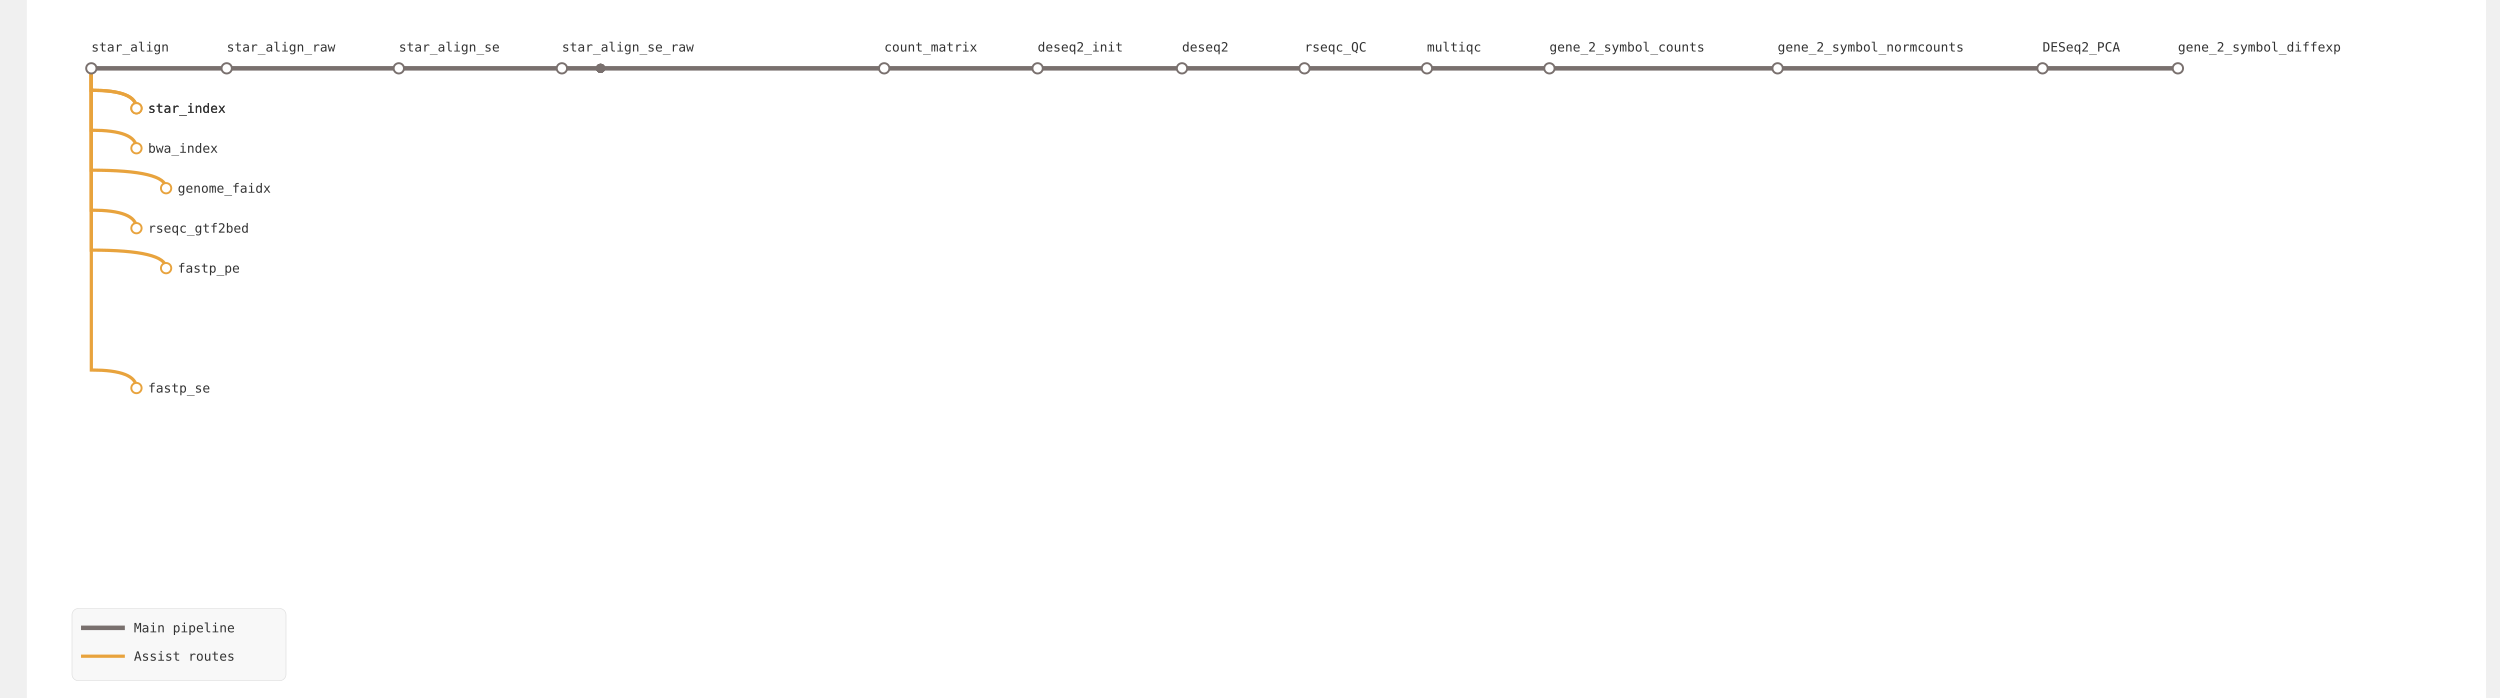
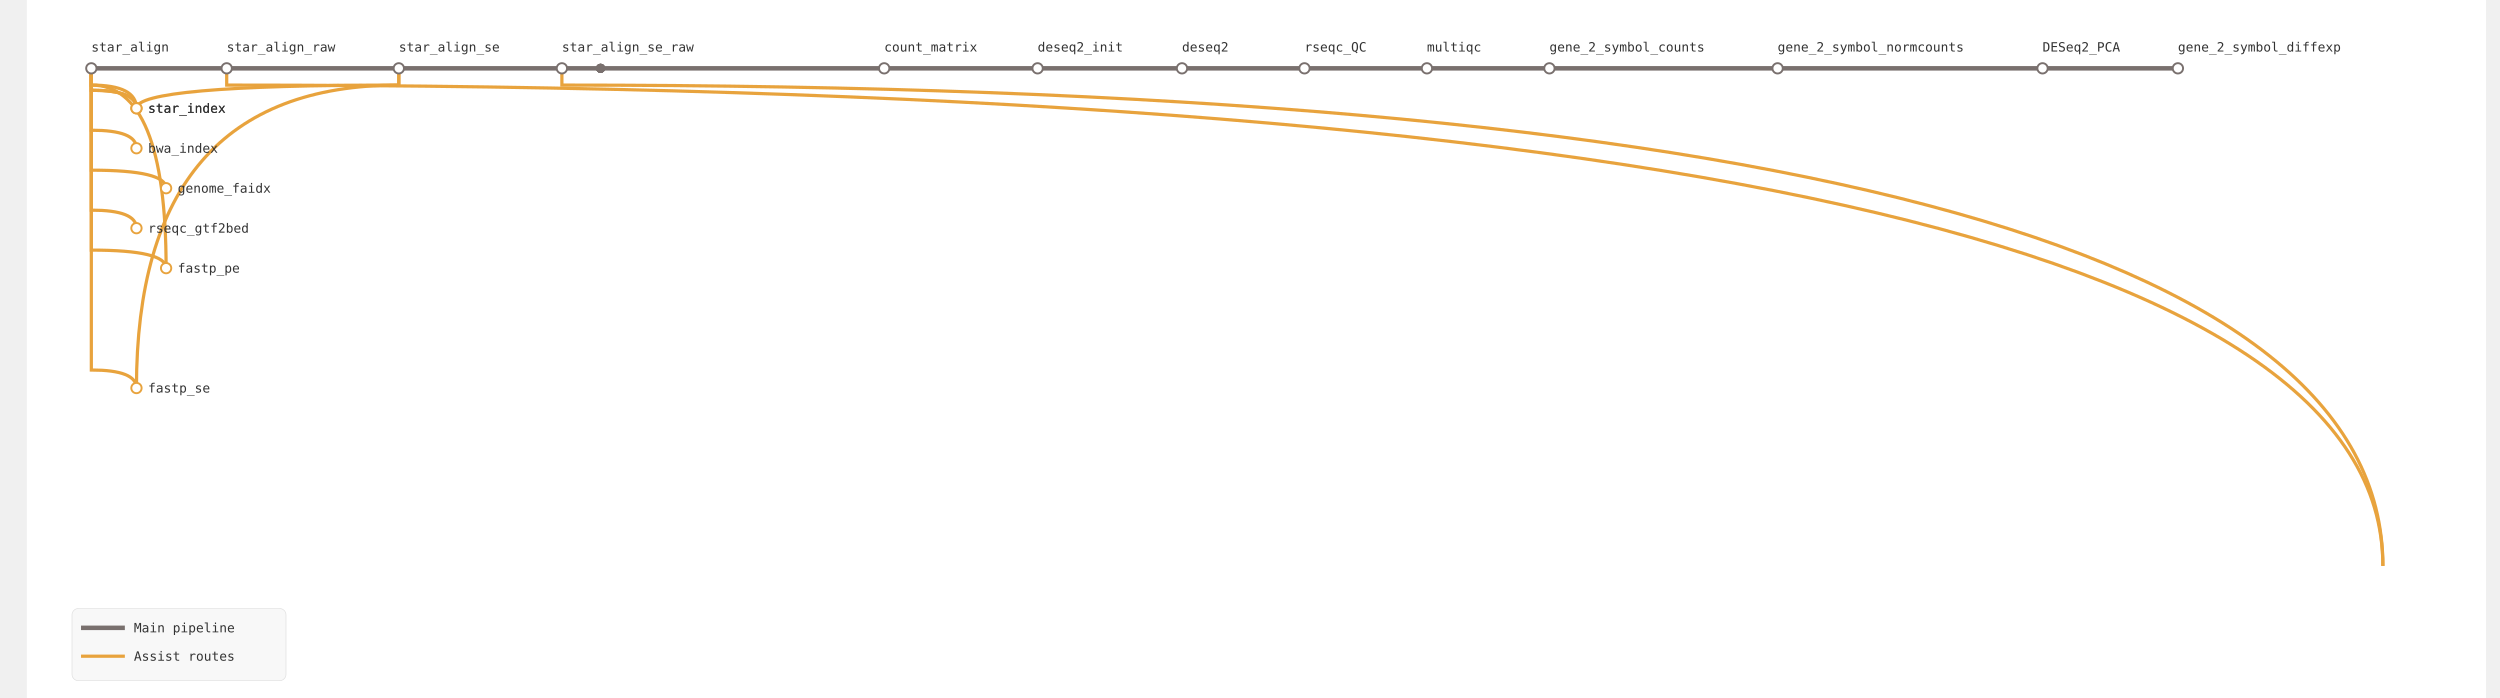
<svg xmlns="http://www.w3.org/2000/svg" width="3735" height="1042" viewBox="-20 -20 3775 1082">
  <rect x="-30" y="-30" width="3815" height="1122" fill="#ffffff" />
  <path d="M 70 86 L 280 86 L 547 86 L 800 86 L 1110 86 L 1300 86 L 1538 86 L 1762 86 L 1952 86 L 2142 86 L 2332 86 L 2686 86 L 3097 86 L 3307 86" fill="none" stroke="#79706E" stroke-width="7" />
  <circle cx="860" cy="86" r="7" fill="#79706E" />
  <circle cx="860" cy="86" r="7" fill="#79706E" />
  <circle cx="860" cy="86" r="7" fill="#79706E" />
  <circle cx="860" cy="86" r="7" fill="#79706E" />
  <circle cx="860" cy="86" r="7" fill="#79706E" />
  <circle cx="860" cy="86" r="7" fill="#79706E" />
  <circle cx="860" cy="86" r="7" fill="#79706E" />
  <path d="M 70 86 L 70 120 Q 140 120 140 148" fill="none" stroke="#E8A33D" stroke-width="5" />
  <path d="M 70 86 L 70 120 Q 140 120 140 148" fill="none" stroke="#E8A33D" stroke-width="5" />
  <path d="M 70 86 L 70 182 Q 140 182 140 210" fill="none" stroke="#E8A33D" stroke-width="5" />
  <path d="M 70 86 L 70 244 Q 186 244 186 272" fill="none" stroke="#E8A33D" stroke-width="5" />
  <path d="M 70 86 L 70 306 Q 140 306 140 334" fill="none" stroke="#E8A33D" stroke-width="5" />
  <path d="M 70 86 L 70 368 Q 186 368 186 396" fill="none" stroke="#E8A33D" stroke-width="5" />
  <path d="M 70 86 L 70 554 Q 140 554 140 582" fill="none" stroke="#E8A33D" stroke-width="5" />
+   <path d="M 186 396 Q 186 112 70 112 L 70 86" fill="none" stroke="#E8A33D" stroke-width="5" />
+   <path d="M 140 148 Q 140 112 70 112 L 70 86" fill="none" stroke="#E8A33D" stroke-width="5" />
+   <path d="M 140 582 Q 140 112 547 112 L 547 86" fill="none" stroke="#E8A33D" stroke-width="5" />
+   <path d="M 3625 858 Q 3625 112 800 112 L 800 86" fill="none" stroke="#E8A33D" stroke-width="5" />
+   <path d="M 3625 858 Q 3625 112 280 112 L 280 86" fill="none" stroke="#E8A33D" stroke-width="5" />
+   <path d="M 140 148 Q 140 112 547 112 L 547 86" fill="none" stroke="#E8A33D" stroke-width="5" />
  <circle cx="70" cy="86" r="8" fill="#ffffff" stroke="#79706E" stroke-width="3" />
  <text x="70" y="60" font-size="20" fill="#333333" font-family="JetBrains Mono, Menlo, monospace">star_align</text>
  <circle cx="280" cy="86" r="8" fill="#ffffff" stroke="#79706E" stroke-width="3" />
  <text x="280" y="60" font-size="20" fill="#333333" font-family="JetBrains Mono, Menlo, monospace">star_align_raw</text>
  <circle cx="547" cy="86" r="8" fill="#ffffff" stroke="#79706E" stroke-width="3" />
  <text x="547" y="60" font-size="20" fill="#333333" font-family="JetBrains Mono, Menlo, monospace">star_align_se</text>
  <circle cx="800" cy="86" r="8" fill="#ffffff" stroke="#79706E" stroke-width="3" />
  <text x="800" y="60" font-size="20" fill="#333333" font-family="JetBrains Mono, Menlo, monospace">star_align_se_raw</text>
  <circle cx="1300" cy="86" r="8" fill="#ffffff" stroke="#79706E" stroke-width="3" />
  <text x="1300" y="60" font-size="20" fill="#333333" font-family="JetBrains Mono, Menlo, monospace">count_matrix</text>
  <circle cx="1538" cy="86" r="8" fill="#ffffff" stroke="#79706E" stroke-width="3" />
  <text x="1538" y="60" font-size="20" fill="#333333" font-family="JetBrains Mono, Menlo, monospace">deseq2_init</text>
  <circle cx="1762" cy="86" r="8" fill="#ffffff" stroke="#79706E" stroke-width="3" />
  <text x="1762" y="60" font-size="20" fill="#333333" font-family="JetBrains Mono, Menlo, monospace">deseq2</text>
  <circle cx="1952" cy="86" r="8" fill="#ffffff" stroke="#79706E" stroke-width="3" />
  <text x="1952" y="60" font-size="20" fill="#333333" font-family="JetBrains Mono, Menlo, monospace">rseqc_QC</text>
  <circle cx="2142" cy="86" r="8" fill="#ffffff" stroke="#79706E" stroke-width="3" />
  <text x="2142" y="60" font-size="20" fill="#333333" font-family="JetBrains Mono, Menlo, monospace">multiqc</text>
  <circle cx="2332" cy="86" r="8" fill="#ffffff" stroke="#79706E" stroke-width="3" />
  <text x="2332" y="60" font-size="20" fill="#333333" font-family="JetBrains Mono, Menlo, monospace">gene_2_symbol_counts</text>
  <circle cx="2686" cy="86" r="8" fill="#ffffff" stroke="#79706E" stroke-width="3" />
  <text x="2686" y="60" font-size="20" fill="#333333" font-family="JetBrains Mono, Menlo, monospace">gene_2_symbol_normcounts</text>
  <circle cx="3097" cy="86" r="8" fill="#ffffff" stroke="#79706E" stroke-width="3" />
  <text x="3097" y="60" font-size="20" fill="#333333" font-family="JetBrains Mono, Menlo, monospace">DESeq2_PCA</text>
  <circle cx="3307" cy="86" r="8" fill="#ffffff" stroke="#79706E" stroke-width="3" />
  <text x="3307" y="60" font-size="20" fill="#333333" font-family="JetBrains Mono, Menlo, monospace">gene_2_symbol_diffexp</text>
  <circle cx="140" cy="148" r="8" fill="#ffffff" stroke="#E8A33D" stroke-width="3" />
  <text x="158" y="155" font-size="20" fill="#333333" font-family="JetBrains Mono, Menlo, monospace">star_index</text>
  <circle cx="140" cy="148" r="8" fill="#ffffff" stroke="#E8A33D" stroke-width="3" />
  <text x="158" y="155" font-size="20" fill="#333333" font-family="JetBrains Mono, Menlo, monospace">star_index</text>
  <circle cx="140" cy="210" r="8" fill="#ffffff" stroke="#E8A33D" stroke-width="3" />
  <text x="158" y="217" font-size="20" fill="#333333" font-family="JetBrains Mono, Menlo, monospace">bwa_index</text>
  <circle cx="186" cy="272" r="8" fill="#ffffff" stroke="#E8A33D" stroke-width="3" />
  <text x="204" y="279" font-size="20" fill="#333333" font-family="JetBrains Mono, Menlo, monospace">genome_faidx</text>
  <circle cx="140" cy="334" r="8" fill="#ffffff" stroke="#E8A33D" stroke-width="3" />
  <text x="158" y="341" font-size="20" fill="#333333" font-family="JetBrains Mono, Menlo, monospace">rseqc_gtf2bed</text>
  <circle cx="186" cy="396" r="8" fill="#ffffff" stroke="#E8A33D" stroke-width="3" />
  <text x="204" y="403" font-size="20" fill="#333333" font-family="JetBrains Mono, Menlo, monospace">fastp_pe</text>
  <circle cx="140" cy="582" r="8" fill="#ffffff" stroke="#E8A33D" stroke-width="3" />
  <text x="158" y="589" font-size="20" fill="#333333" font-family="JetBrains Mono, Menlo, monospace">fastp_se</text>
  <rect x="40" y="924" width="332" height="112" rx="10" fill="#f8f8f8" stroke="#dddddd" />
  <path d="M 54 954 L 122 954" stroke="#79706E" stroke-width="7" />
  <text x="136" y="961" font-size="20" fill="#333333" font-family="JetBrains Mono, Menlo, monospace">Main pipeline</text>
  <path d="M 54 998 L 122 998" stroke="#E8A33D" stroke-width="5" />
  <text x="136" y="1005" font-size="20" fill="#333333" font-family="JetBrains Mono, Menlo, monospace">Assist routes</text>
</svg>
